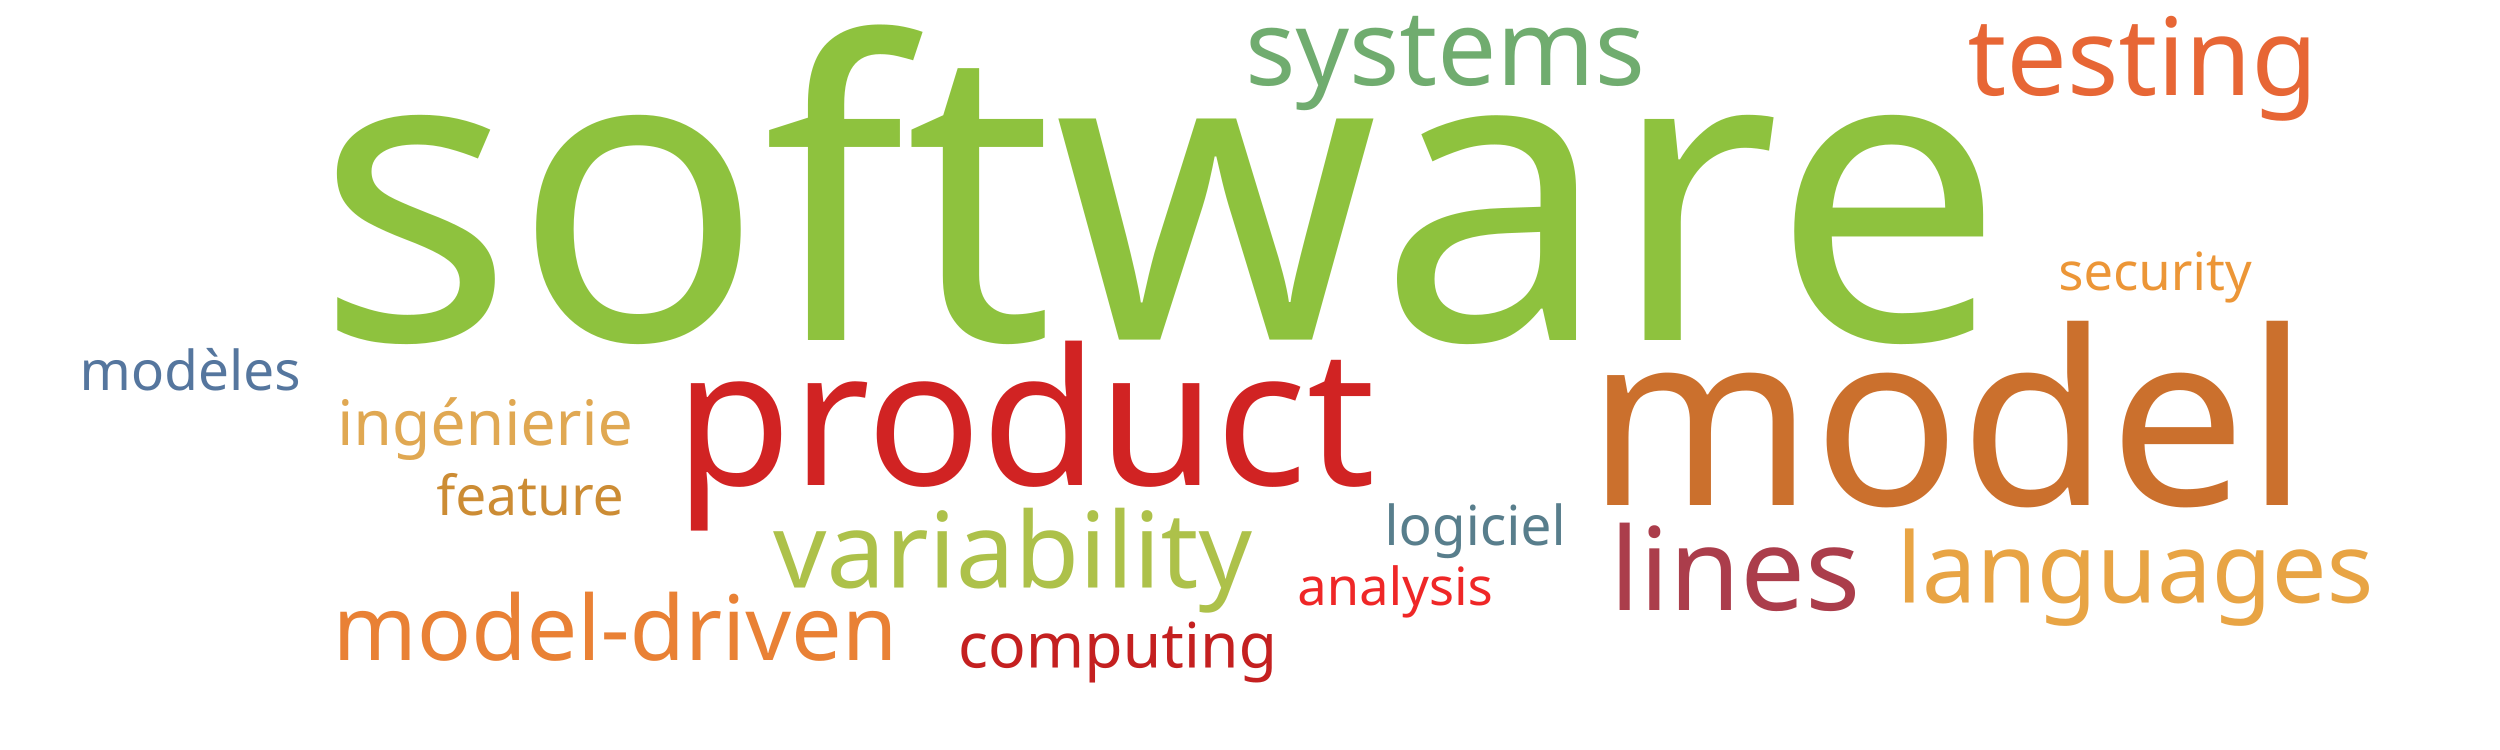
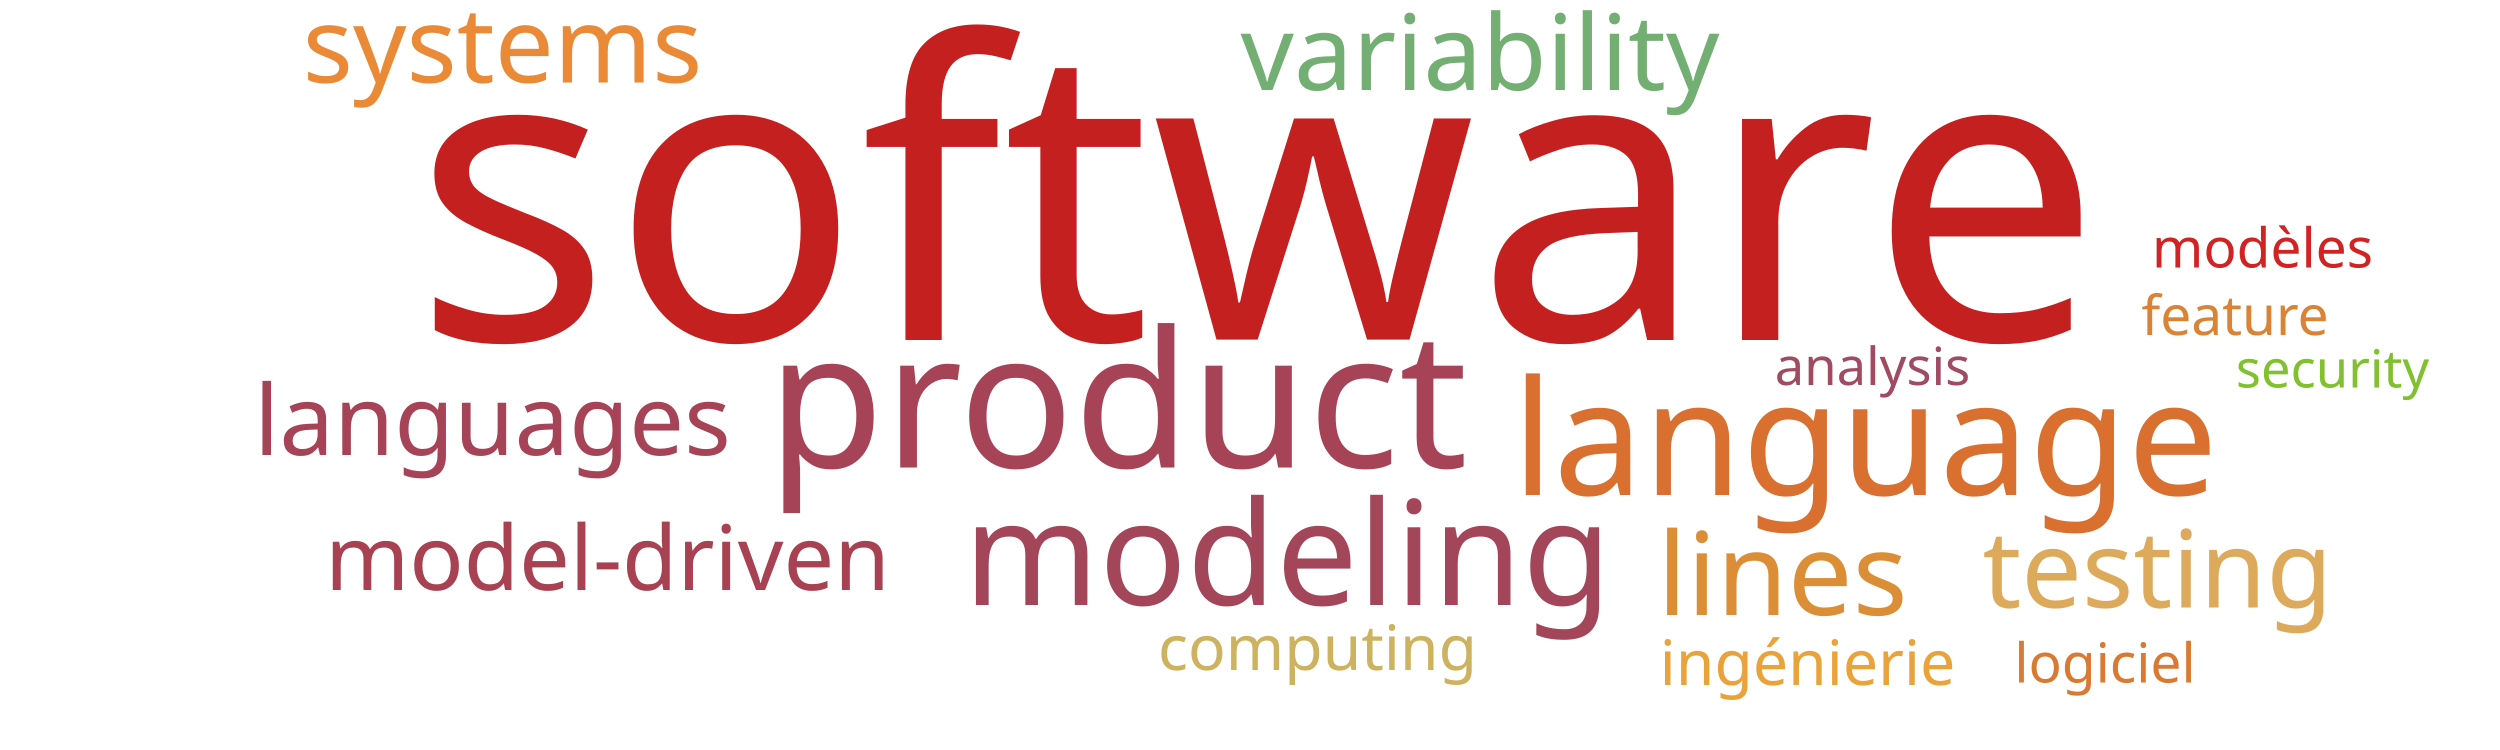
<svg xmlns="http://www.w3.org/2000/svg" width="1000" height="300">
  <g transform="translate(500, 150)">
-     <text text-anchor="middle" style="font-family: Impact; font-size: 165px; fill: #8ec23e" transform="translate(-36,-14)rotate(0)">software</text>
-     <text text-anchor="middle" style="font-family: Impact; font-size: 97px; fill: #cb702d" transform="translate(279,52)rotate(0)">model</text>
-     <text text-anchor="middle" style="font-family: Impact; font-size: 76px; fill: #d12323" transform="translate(-90,44)rotate(0)">product</text>
-     <text text-anchor="middle" style="font-family: Impact; font-size: 46px; fill: #ab3d4b" transform="translate(194,94)rotate(0)">lines</text>
-     <text text-anchor="middle" style="font-family: Impact; font-size: 43px; fill: #e76635" transform="translate(357,-112)rotate(0)">testing</text>
-     <text text-anchor="middle" style="font-family: Impact; font-size: 42px; fill: #adc14a" transform="translate(-95,85)rotate(0)">variability</text>
-     <text text-anchor="middle" style="font-family: Impact; font-size: 42px; fill: #70ac6f" transform="translate(78,-116)rotate(0)">systems</text>
-     <text text-anchor="middle" style="font-family: Impact; font-size: 39px; fill: #e8a444" transform="translate(354,91)rotate(0)">languages</text>
-     <text text-anchor="middle" style="font-family: Impact; font-size: 36px; fill: #e98135" transform="translate(-254,114)rotate(0)">model-driven</text>
-     <text text-anchor="middle" style="font-family: Impact; font-size: 25px; fill: #c42020" transform="translate(-53,117)rotate(0)">computing</text>
-     <text text-anchor="middle" style="font-family: Impact; font-size: 25px; fill: #e0a852" transform="translate(-306,28)rotate(0)">ingénierie</text>
-     <text text-anchor="middle" style="font-family: Impact; font-size: 22px; fill: #cc8c34" transform="translate(-288,56)rotate(0)">feature</text>
-     <text text-anchor="middle" style="font-family: Impact; font-size: 22px; fill: #55769e" transform="translate(-424,6)rotate(0)">modèles</text>
-     <text text-anchor="middle" style="font-family: Impact; font-size: 22px; fill: #587e8c" transform="translate(90,68)rotate(0)">logiciel</text>
-     <text text-anchor="middle" style="font-family: Impact; font-size: 21px; fill: #ec9637" transform="translate(362,-34)rotate(0)">security</text>
-     <text text-anchor="middle" style="font-family: Impact; font-size: 21px; fill: #ef2727" transform="translate(58,92)rotate(0)">analysis</text>
+     <text text-anchor="middle" style="font-family: Impact; font-size: 165px; fill: #c42020" transform="translate(3,-14)rotate(0)">software</text>
+     <text text-anchor="middle" style="font-family: Impact; font-size: 76px; fill: #a74356" transform="translate(-53,37)rotate(0)">product</text>
+     <text text-anchor="middle" style="font-family: Impact; font-size: 64px; fill: #d9702f" transform="translate(246,48)rotate(0)">language</text>
+     <text text-anchor="middle" style="font-family: Impact; font-size: 58px; fill: #a4465a" transform="translate(15,92)rotate(0)">modeling</text>
+     <text text-anchor="middle" style="font-family: Impact; font-size: 46px; fill: #dc8e37" transform="translate(213,96)rotate(0)">lines</text>
+     <text text-anchor="middle" style="font-family: Impact; font-size: 43px; fill: #ddaa5c" transform="translate(363,93)rotate(0)">testing</text>
+     <text text-anchor="middle" style="font-family: Impact; font-size: 42px; fill: #73ae72" transform="translate(92,-114)rotate(0)">variability</text>
+     <text text-anchor="middle" style="font-family: Impact; font-size: 42px; fill: #ea8a37" transform="translate(-299,-117)rotate(0)">systems</text>
+     <text text-anchor="middle" style="font-family: Impact; font-size: 39px; fill: #a74356" transform="translate(-303,32)rotate(0)">languages</text>
+     <text text-anchor="middle" style="font-family: Impact; font-size: 36px; fill: #a84152" transform="translate(-257,86)rotate(0)">model-driven</text>
+     <text text-anchor="middle" style="font-family: Impact; font-size: 25px; fill: #cdb25f" transform="translate(27,118)rotate(0)">computing</text>
+     <text text-anchor="middle" style="font-family: Impact; font-size: 25px; fill: #eaa23b" transform="translate(223,124)rotate(0)">ingénierie</text>
+     <text text-anchor="middle" style="font-family: Impact; font-size: 22px; fill: #da8335" transform="translate(394,-16)rotate(0)">feature</text>
+     <text text-anchor="middle" style="font-family: Impact; font-size: 22px; fill: #d12323" transform="translate(405,-43)rotate(0)">modèles</text>
+     <text text-anchor="middle" style="font-family: Impact; font-size: 22px; fill: #da7931" transform="translate(342,123)rotate(0)">logiciel</text>
+     <text text-anchor="middle" style="font-family: Impact; font-size: 21px; fill: #81c130" transform="translate(433,5)rotate(0)">security</text>
+     <text text-anchor="middle" style="font-family: Impact; font-size: 21px; fill: #a04b62" transform="translate(249,4)rotate(0)">analysis</text>
  </g>
</svg>
